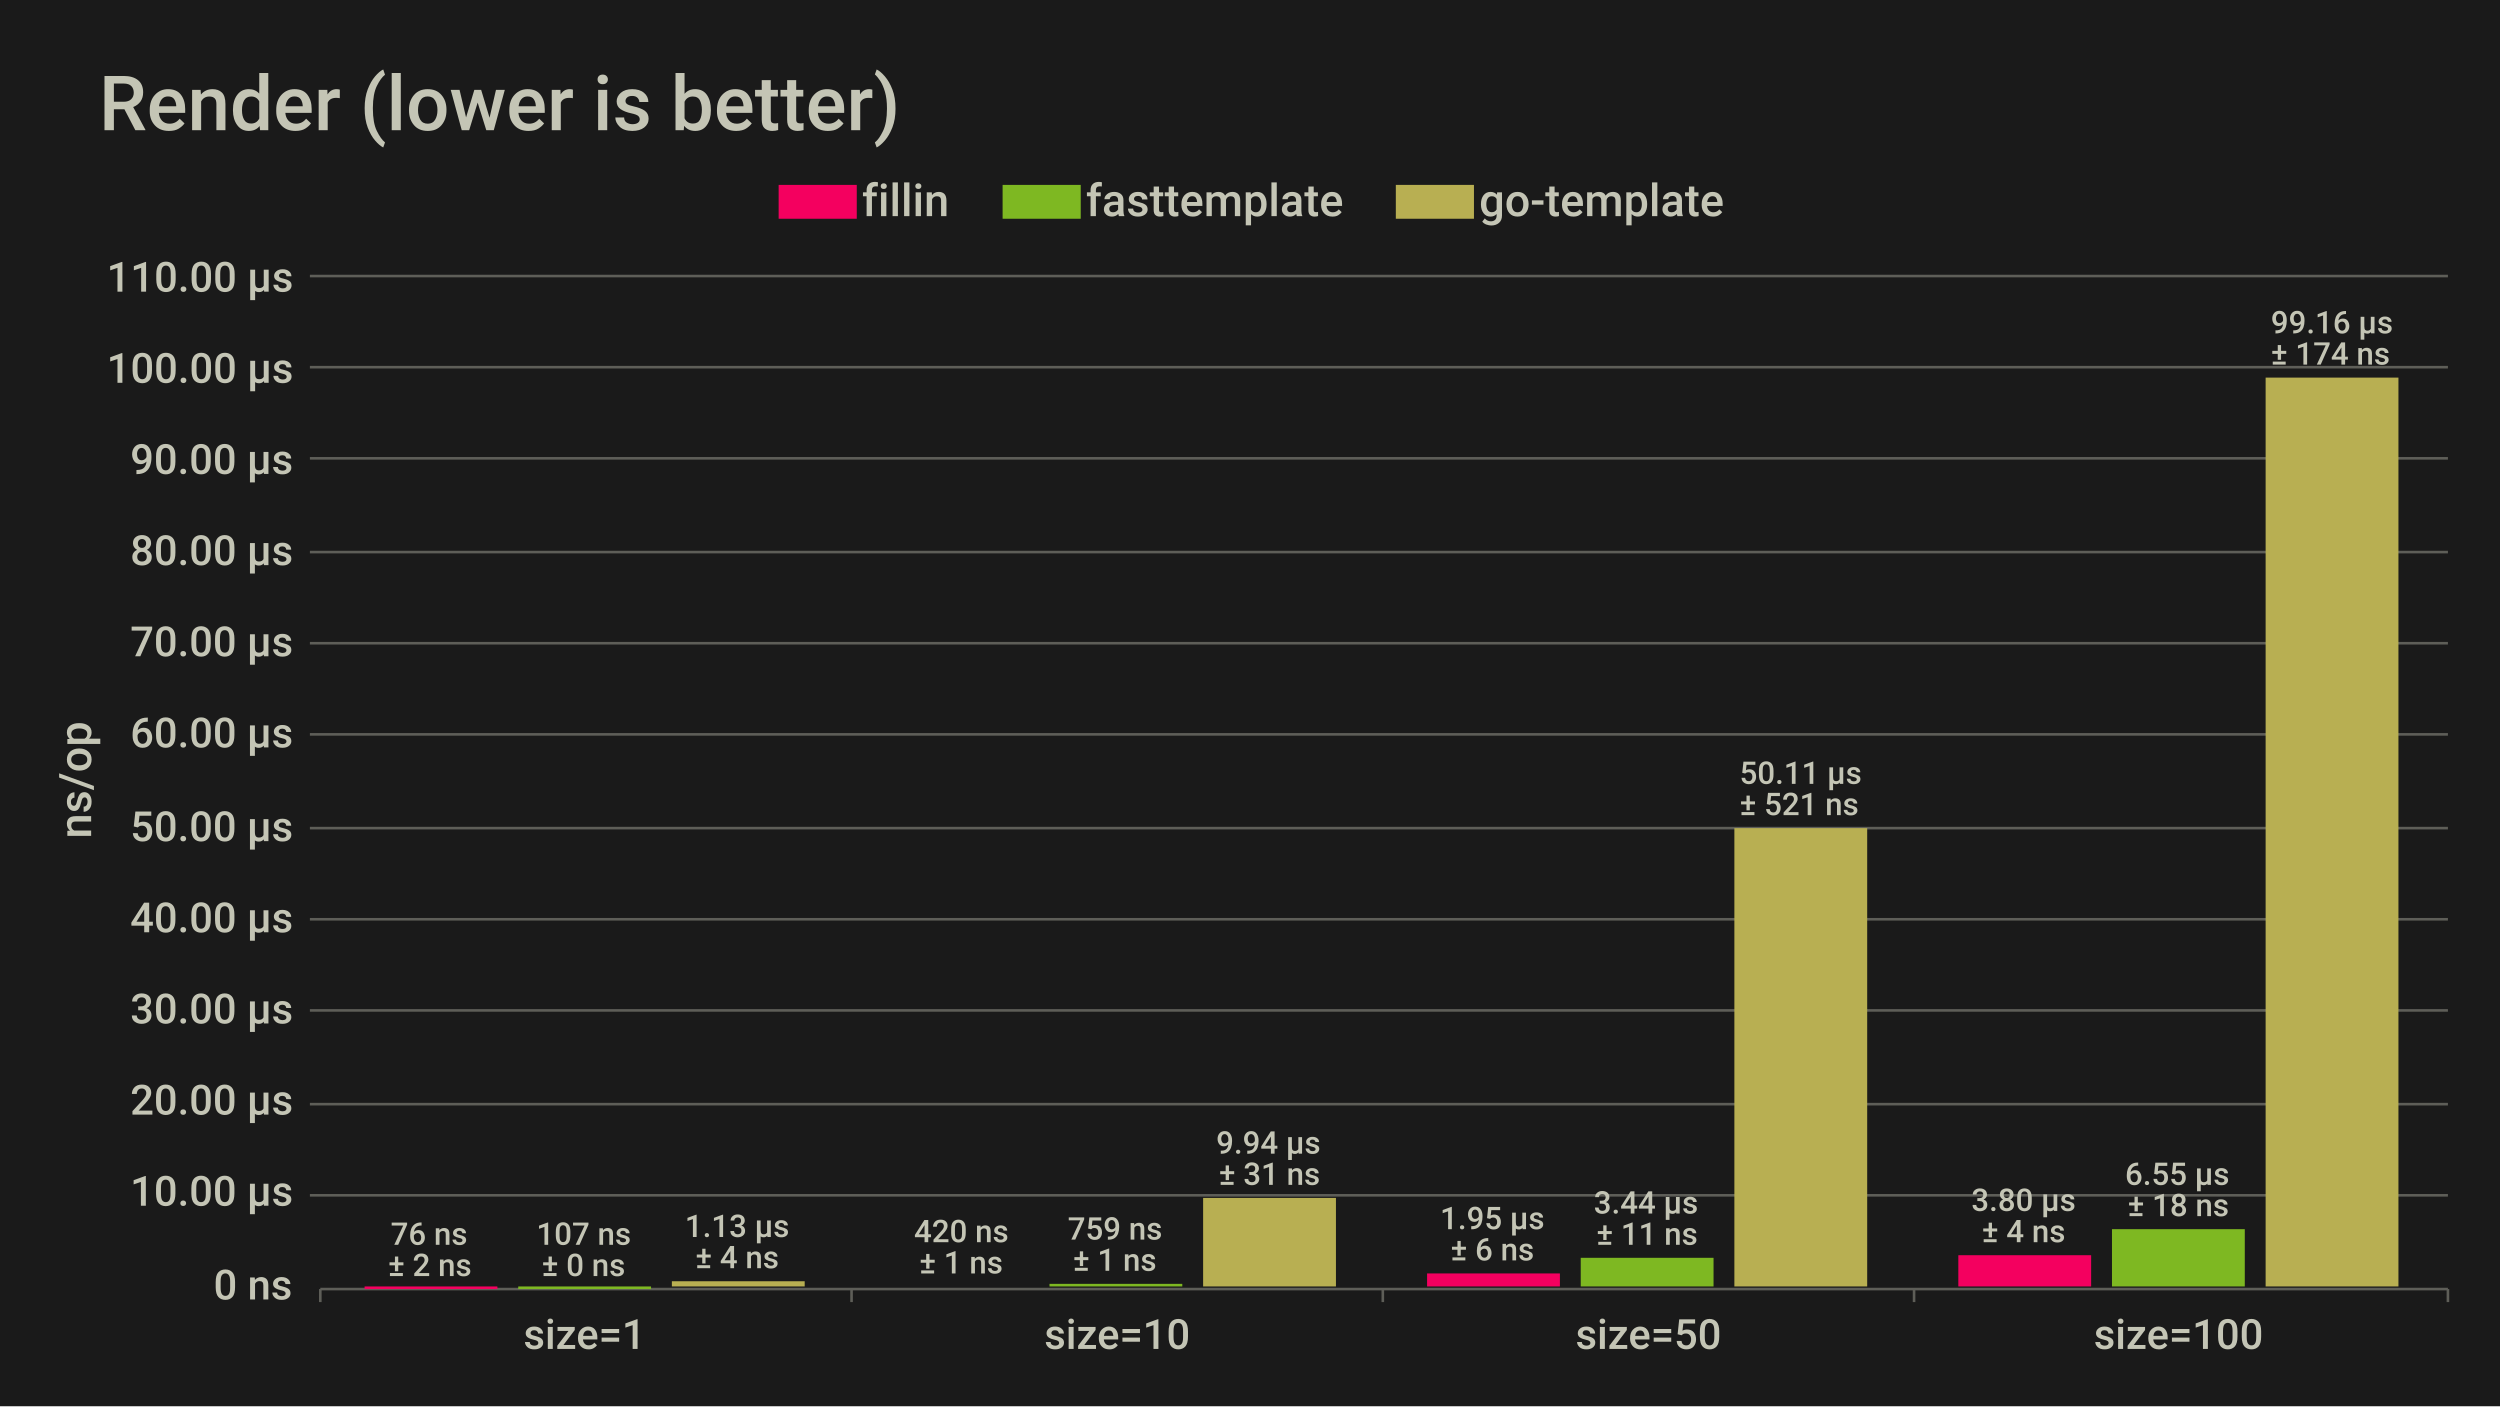
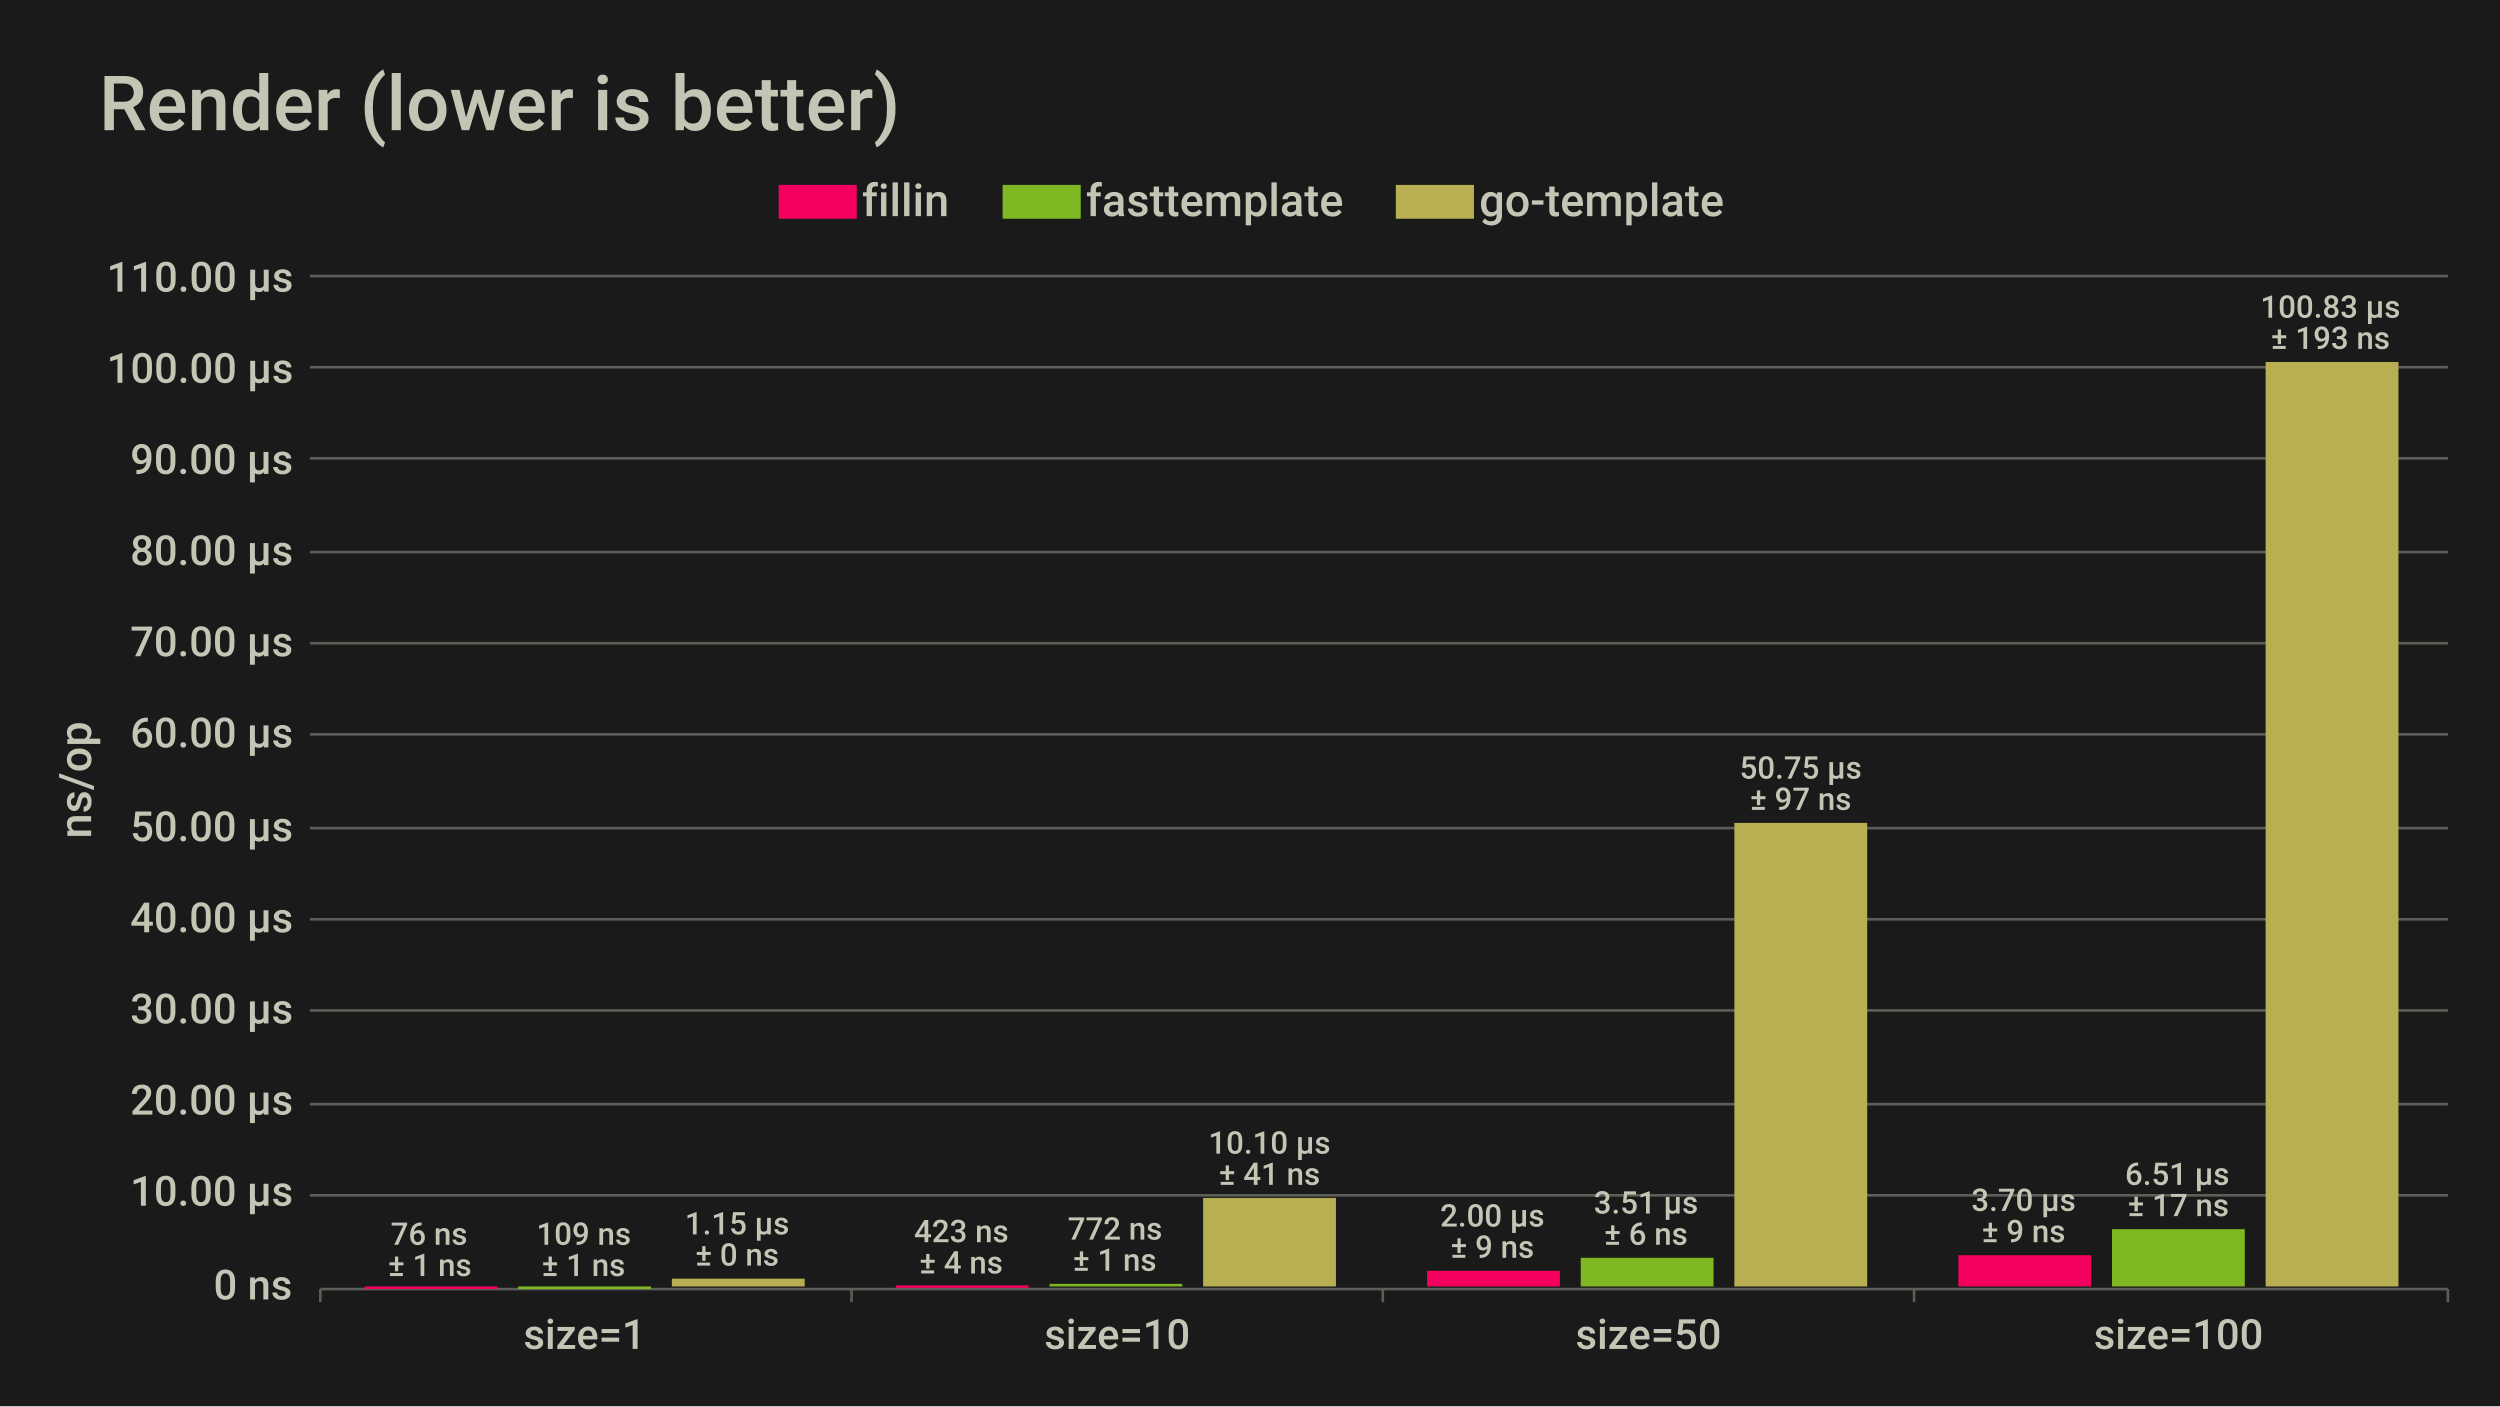
- <svg xmlns="http://www.w3.org/2000/svg" viewBox="0 0 960 540">
-   <path d="M 0 0 L 960 0 L 960 540 L 0 540 L 0 0" style="stroke:none;fill:rgb(26,26,26)" />
-   <text x="38" y="50" style="stroke:none;fill:rgb(196,197,181);font-size:29.3px;font-family:'Roboto Medium',sans-serif">Render (lower is better)</text>
-   <path d="M 299 71 L 329 71 L 329 84 L 299 84 L 299 71" style="stroke:none;fill:rgb(244,0,95)" />
-   <text x="331" y="83" style="stroke:none;fill:rgb(196,197,181);font-size:17.3px;font-family:'Roboto Medium',sans-serif">fillin</text>
-   <path d="M 385 71 L 415 71 L 415 84 L 385 84 L 385 71" style="stroke:none;fill:rgb(126,184,34)" />
-   <text x="417" y="83" style="stroke:none;fill:rgb(196,197,181);font-size:17.3px;font-family:'Roboto Medium',sans-serif">fasttemplate</text>
-   <path d="M 536 71 L 566 71 L 566 84 L 536 84 L 536 71" style="stroke:none;fill:rgb(184,175,82)" />
-   <text x="568" y="83" style="stroke:none;fill:rgb(196,197,181);font-size:17.3px;font-family:'Roboto Medium',sans-serif">go-template</text>
-   <text x="35" y="322" style="stroke:none;fill:rgb(196,197,181);font-size:17.3px;font-family:'Roboto Medium',sans-serif" transform="rotate(270.00,35,322)">ns/op</text>
-   <text x="41" y="112" style="stroke:none;fill:rgb(196,197,181);font-size:16px;font-family:'Roboto Medium',sans-serif">110.00 µs</text>
-   <text x="41" y="147" style="stroke:none;fill:rgb(196,197,181);font-size:16px;font-family:'Roboto Medium',sans-serif">100.00 µs</text>
-   <text x="50" y="182" style="stroke:none;fill:rgb(196,197,181);font-size:16px;font-family:'Roboto Medium',sans-serif">90.00 µs</text>
-   <text x="50" y="217" style="stroke:none;fill:rgb(196,197,181);font-size:16px;font-family:'Roboto Medium',sans-serif">80.00 µs</text>
-   <text x="50" y="252" style="stroke:none;fill:rgb(196,197,181);font-size:16px;font-family:'Roboto Medium',sans-serif">70.00 µs</text>
-   <text x="50" y="287" style="stroke:none;fill:rgb(196,197,181);font-size:16px;font-family:'Roboto Medium',sans-serif">60.00 µs</text>
-   <text x="50" y="323" style="stroke:none;fill:rgb(196,197,181);font-size:16px;font-family:'Roboto Medium',sans-serif">50.00 µs</text>
-   <text x="50" y="358" style="stroke:none;fill:rgb(196,197,181);font-size:16px;font-family:'Roboto Medium',sans-serif">40.00 µs</text>
-   <text x="50" y="393" style="stroke:none;fill:rgb(196,197,181);font-size:16px;font-family:'Roboto Medium',sans-serif">30.00 µs</text>
-   <text x="50" y="428" style="stroke:none;fill:rgb(196,197,181);font-size:16px;font-family:'Roboto Medium',sans-serif">20.00 µs</text>
-   <text x="50" y="463" style="stroke:none;fill:rgb(196,197,181);font-size:16px;font-family:'Roboto Medium',sans-serif">10.00 µs</text>
-   <text x="82" y="499" style="stroke:none;fill:rgb(196,197,181);font-size:16px;font-family:'Roboto Medium',sans-serif">0 ns</text>
-   <path d="M 119 106 L 940 106" style="stroke-width:1;stroke:rgb(94,94,88);fill:none" />
-   <path d="M 119 141 L 940 141" style="stroke-width:1;stroke:rgb(94,94,88);fill:none" />
-   <path d="M 119 176 L 940 176" style="stroke-width:1;stroke:rgb(94,94,88);fill:none" />
-   <path d="M 119 212 L 940 212" style="stroke-width:1;stroke:rgb(94,94,88);fill:none" />
-   <path d="M 119 247 L 940 247" style="stroke-width:1;stroke:rgb(94,94,88);fill:none" />
-   <path d="M 119 282 L 940 282" style="stroke-width:1;stroke:rgb(94,94,88);fill:none" />
-   <path d="M 119 318 L 940 318" style="stroke-width:1;stroke:rgb(94,94,88);fill:none" />
-   <path d="M 119 353 L 940 353" style="stroke-width:1;stroke:rgb(94,94,88);fill:none" />
-   <path d="M 119 388 L 940 388" style="stroke-width:1;stroke:rgb(94,94,88);fill:none" />
-   <path d="M 119 424 L 940 424" style="stroke-width:1;stroke:rgb(94,94,88);fill:none" />
-   <path d="M 119 459 L 940 459" style="stroke-width:1;stroke:rgb(94,94,88);fill:none" />
-   <path d="M 123 495 L 940 495" style="stroke-width:1;stroke:rgb(94,94,88);fill:none" />
-   <path d="M 123 500 L 123 495" style="stroke-width:1;stroke:rgb(94,94,88);fill:none" />
-   <path d="M 327 500 L 327 495" style="stroke-width:1;stroke:rgb(94,94,88);fill:none" />
-   <path d="M 531 500 L 531 495" style="stroke-width:1;stroke:rgb(94,94,88);fill:none" />
-   <path d="M 735 500 L 735 495" style="stroke-width:1;stroke:rgb(94,94,88);fill:none" />
-   <path d="M 940 500 L 940 495" style="stroke-width:1;stroke:rgb(94,94,88);fill:none" />
-   <text x="201" y="518" style="stroke:none;fill:rgb(196,197,181);font-size:16px;font-family:'Roboto Medium',sans-serif">size=1</text>
-   <text x="401" y="518" style="stroke:none;fill:rgb(196,197,181);font-size:16px;font-family:'Roboto Medium',sans-serif">size=10</text>
-   <text x="605" y="518" style="stroke:none;fill:rgb(196,197,181);font-size:16px;font-family:'Roboto Medium',sans-serif">size=50</text>
-   <text x="804" y="518" style="stroke:none;fill:rgb(196,197,181);font-size:16px;font-family:'Roboto Medium',sans-serif">size=100</text>
-   <path d="M 140 495 L 191 495 L 191 494 L 140 494 L 140 495" style="stroke:none;fill:rgb(244,0,95)" />
-   <path d="M 344 494 L 395 494 L 395 494 L 344 494 L 344 494" style="stroke:none;fill:rgb(244,0,95)" />
-   <path d="M 548 489 L 599 489 L 599 494 L 548 494 L 548 489" style="stroke:none;fill:rgb(244,0,95)" />
-   <path d="M 752 482 L 803 482 L 803 494 L 752 494 L 752 482" style="stroke:none;fill:rgb(244,0,95)" />
-   <path d="M 199 495 L 250 495 L 250 494 L 199 494 L 199 495" style="stroke:none;fill:rgb(126,184,34)" />
-   <path d="M 403 493 L 454 493 L 454 494 L 403 494 L 403 493" style="stroke:none;fill:rgb(126,184,34)" />
-   <path d="M 607 483 L 658 483 L 658 494 L 607 494 L 607 483" style="stroke:none;fill:rgb(126,184,34)" />
-   <path d="M 811 472 L 862 472 L 862 494 L 811 494 L 811 472" style="stroke:none;fill:rgb(126,184,34)" />
-   <path d="M 258 492 L 309 492 L 309 494 L 258 494 L 258 492" style="stroke:none;fill:rgb(184,175,82)" />
-   <path d="M 462 460 L 513 460 L 513 494 L 462 494 L 462 460" style="stroke:none;fill:rgb(184,175,82)" />
-   <path d="M 666 318 L 717 318 L 717 494 L 666 494 L 666 318" style="stroke:none;fill:rgb(184,175,82)" />
-   <path d="M 870 145 L 921 145 L 921 494 L 870 494 L 870 145" style="stroke:none;fill:rgb(184,175,82)" />
-   <text x="150" y="478" style="stroke:none;fill:rgb(196,197,181);font-size:12px;font-family:'Roboto Medium',sans-serif">76 ns</text>
-   <text x="149" y="490" style="stroke:none;fill:rgb(196,197,181);font-size:12px;font-family:'Roboto Medium',sans-serif">± 2 ns</text>
-   <text x="351" y="477" style="stroke:none;fill:rgb(196,197,181);font-size:12px;font-family:'Roboto Medium',sans-serif">420 ns</text>
-   <text x="353" y="489" style="stroke:none;fill:rgb(196,197,181);font-size:12px;font-family:'Roboto Medium',sans-serif">± 1 ns</text>
-   <text x="553" y="472" style="stroke:none;fill:rgb(196,197,181);font-size:12px;font-family:'Roboto Medium',sans-serif">1.95 µs</text>
-   <text x="557" y="484" style="stroke:none;fill:rgb(196,197,181);font-size:12px;font-family:'Roboto Medium',sans-serif">± 6 ns</text>
-   <text x="757" y="465" style="stroke:none;fill:rgb(196,197,181);font-size:12px;font-family:'Roboto Medium',sans-serif">3.80 µs</text>
-   <text x="761" y="477" style="stroke:none;fill:rgb(196,197,181);font-size:12px;font-family:'Roboto Medium',sans-serif">± 4 ns</text>
-   <text x="206" y="478" style="stroke:none;fill:rgb(196,197,181);font-size:12px;font-family:'Roboto Medium',sans-serif">107 ns</text>
-   <text x="208" y="490" style="stroke:none;fill:rgb(196,197,181);font-size:12px;font-family:'Roboto Medium',sans-serif">± 0 ns</text>
-   <text x="410" y="476" style="stroke:none;fill:rgb(196,197,181);font-size:12px;font-family:'Roboto Medium',sans-serif">759 ns</text>
-   <text x="412" y="488" style="stroke:none;fill:rgb(196,197,181);font-size:12px;font-family:'Roboto Medium',sans-serif">± 1 ns</text>
-   <text x="612" y="466" style="stroke:none;fill:rgb(196,197,181);font-size:12px;font-family:'Roboto Medium',sans-serif">3.44 µs</text>
-   <text x="613" y="478" style="stroke:none;fill:rgb(196,197,181);font-size:12px;font-family:'Roboto Medium',sans-serif">± 11 ns</text>
-   <text x="816" y="455" style="stroke:none;fill:rgb(196,197,181);font-size:12px;font-family:'Roboto Medium',sans-serif">6.55 µs</text>
-   <text x="817" y="467" style="stroke:none;fill:rgb(196,197,181);font-size:12px;font-family:'Roboto Medium',sans-serif">± 18 ns</text>
-   <text x="263" y="475" style="stroke:none;fill:rgb(196,197,181);font-size:12px;font-family:'Roboto Medium',sans-serif">1.13 µs</text>
-   <text x="267" y="487" style="stroke:none;fill:rgb(196,197,181);font-size:12px;font-family:'Roboto Medium',sans-serif">± 4 ns</text>
-   <text x="467" y="443" style="stroke:none;fill:rgb(196,197,181);font-size:12px;font-family:'Roboto Medium',sans-serif">9.94 µs</text>
-   <text x="468" y="455" style="stroke:none;fill:rgb(196,197,181);font-size:12px;font-family:'Roboto Medium',sans-serif">± 31 ns</text>
-   <text x="668" y="301" style="stroke:none;fill:rgb(196,197,181);font-size:12px;font-family:'Roboto Medium',sans-serif">50.11 µs</text>
-   <text x="668" y="313" style="stroke:none;fill:rgb(196,197,181);font-size:12px;font-family:'Roboto Medium',sans-serif">± 521 ns</text>
-   <text x="872" y="128" style="stroke:none;fill:rgb(196,197,181);font-size:12px;font-family:'Roboto Medium',sans-serif">99.16 µs</text>
-   <text x="872" y="140" style="stroke:none;fill:rgb(196,197,181);font-size:12px;font-family:'Roboto Medium',sans-serif">± 174 ns</text>
+ <svg xmlns="http://www.w3.org/2000/svg" version="1.1" viewBox="0 0 960 540">
+   <path d="m0 0h960v540h-960v-540" fill="#1a1a1a" />
+   <text x="38" y="50" fill="rgb(196,197,181)" font-family="'Roboto Medium',sans-serif" font-size="29.3px">Render (lower is better)</text>
+   <path d="m299 71h30v13h-30v-13" fill="#f4005f" />
+   <text x="331" y="83" fill="rgb(196,197,181)" font-family="'Roboto Medium',sans-serif" font-size="17.3px">fillin</text>
+   <path d="m385 71h30v13h-30v-13" fill="#7eb822" />
+   <text x="417" y="83" fill="rgb(196,197,181)" font-family="'Roboto Medium',sans-serif" font-size="17.3px">fasttemplate</text>
+   <path d="m536 71h30v13h-30v-13" fill="#b8af52" />
+   <g fill="rgb(196,197,181)" font-family="'Roboto Medium',sans-serif">
+     <text x="568" y="83" font-size="17.3px">go-template</text>
+     <text transform="rotate(-90 35 322)" x="35" y="322" font-size="17.3px">ns/op</text>
+     <g font-size="16px">
+       <text x="41" y="112">110.00 µs</text>
+       <text x="41" y="147">100.00 µs</text>
+       <text x="50" y="182">90.00 µs</text>
+       <text x="50" y="217">80.00 µs</text>
+       <text x="50" y="252">70.00 µs</text>
+       <text x="50" y="287">60.00 µs</text>
+       <text x="50" y="323">50.00 µs</text>
+       <text x="50" y="358">40.00 µs</text>
+       <text x="50" y="393">30.00 µs</text>
+       <text x="50" y="428">20.00 µs</text>
+       <text x="50" y="463">10.00 µs</text>
+       <text x="82" y="499">0 ns</text>
+     </g>
+   </g>
+   <g fill="none" stroke="#5e5e58">
+     <path d="m119 106h821" />
+     <path d="m119 141h821" />
+     <path d="m119 176h821" />
+     <path d="m119 212h821" />
+     <path d="m119 247h821" />
+     <path d="m119 282h821" />
+     <path d="m119 318h821" />
+     <path d="m119 353h821" />
+     <path d="m119 388h821" />
+     <path d="m119 424h821" />
+     <path d="m119 459h821" />
+     <path d="m123 495h817" />
+     <path d="m123 500v-5" />
+     <path d="m327 500v-5" />
+     <path d="m531 500v-5" />
+     <path d="m735 500v-5" />
+     <path d="m940 500v-5" />
+   </g>
+   <g fill="rgb(196,197,181)" font-family="'Roboto Medium',sans-serif" font-size="16px">
+     <text x="201" y="518">size=1</text>
+     <text x="401" y="518">size=10</text>
+     <text x="605" y="518">size=50</text>
+     <text x="804" y="518">size=100</text>
+   </g>
+   <g fill="#f4005f">
+     <path d="m140 495h51v-1h-51v1" />
+     <path d="m344 493.58h51v0.989h-51" />
+     <path d="m548 488h51v6h-51v-6" />
+     <path d="m752 482h51v12h-51v-12" />
+   </g>
+   <g fill="#7eb822">
+     <path d="m199 495h51v-1h-51v1" />
+     <path d="m403 493h51v1h-51v-1" />
+     <path d="m607 483h51v11h-51v-11" />
+     <path d="m811 472h51v22h-51v-22" />
+   </g>
+   <g fill="#b8af52">
+     <path d="m258 491h51v3h-51v-3" />
+     <path d="m462 460h51v34h-51v-34" />
+     <path d="m666 316h51v178h-51v-178" />
+     <path d="m870 139h51v355h-51v-355" />
+   </g>
+   <g fill="rgb(196,197,181)" font-family="'Roboto Medium',sans-serif" font-size="12px">
+     <text x="150" y="478">76 ns</text>
+     <text x="149" y="490">± 1 ns</text>
+     <text x="351" y="477">423 ns</text>
+     <text x="353" y="489">± 4 ns</text>
+     <text x="553" y="471">2.00 µs</text>
+     <text x="557" y="483">± 9 ns</text>
+     <text x="757" y="465">3.70 µs</text>
+     <text x="761" y="477">± 9 ns</text>
+     <text x="206" y="478">109 ns</text>
+     <text x="208" y="490">± 1 ns</text>
+     <text x="410" y="476">772 ns</text>
+     <text x="412" y="488">± 1 ns</text>
+     <text x="612" y="466">3.51 µs</text>
+     <text x="616" y="478">± 6 ns</text>
+     <text x="816" y="455">6.51 µs</text>
+     <text x="817" y="467">± 17 ns</text>
+     <text x="263" y="474">1.15 µs</text>
+     <text x="267" y="486">± 0 ns</text>
+     <text x="464" y="443">10.10 µs</text>
+     <text x="468" y="455">± 41 ns</text>
+     <text x="668" y="299">50.75 µs</text>
+     <text x="672" y="311">± 97 ns</text>
+     <text x="868" y="122">100.83 µs</text>
+     <text x="872" y="134">± 193 ns</text>
+   </g>
</svg>
